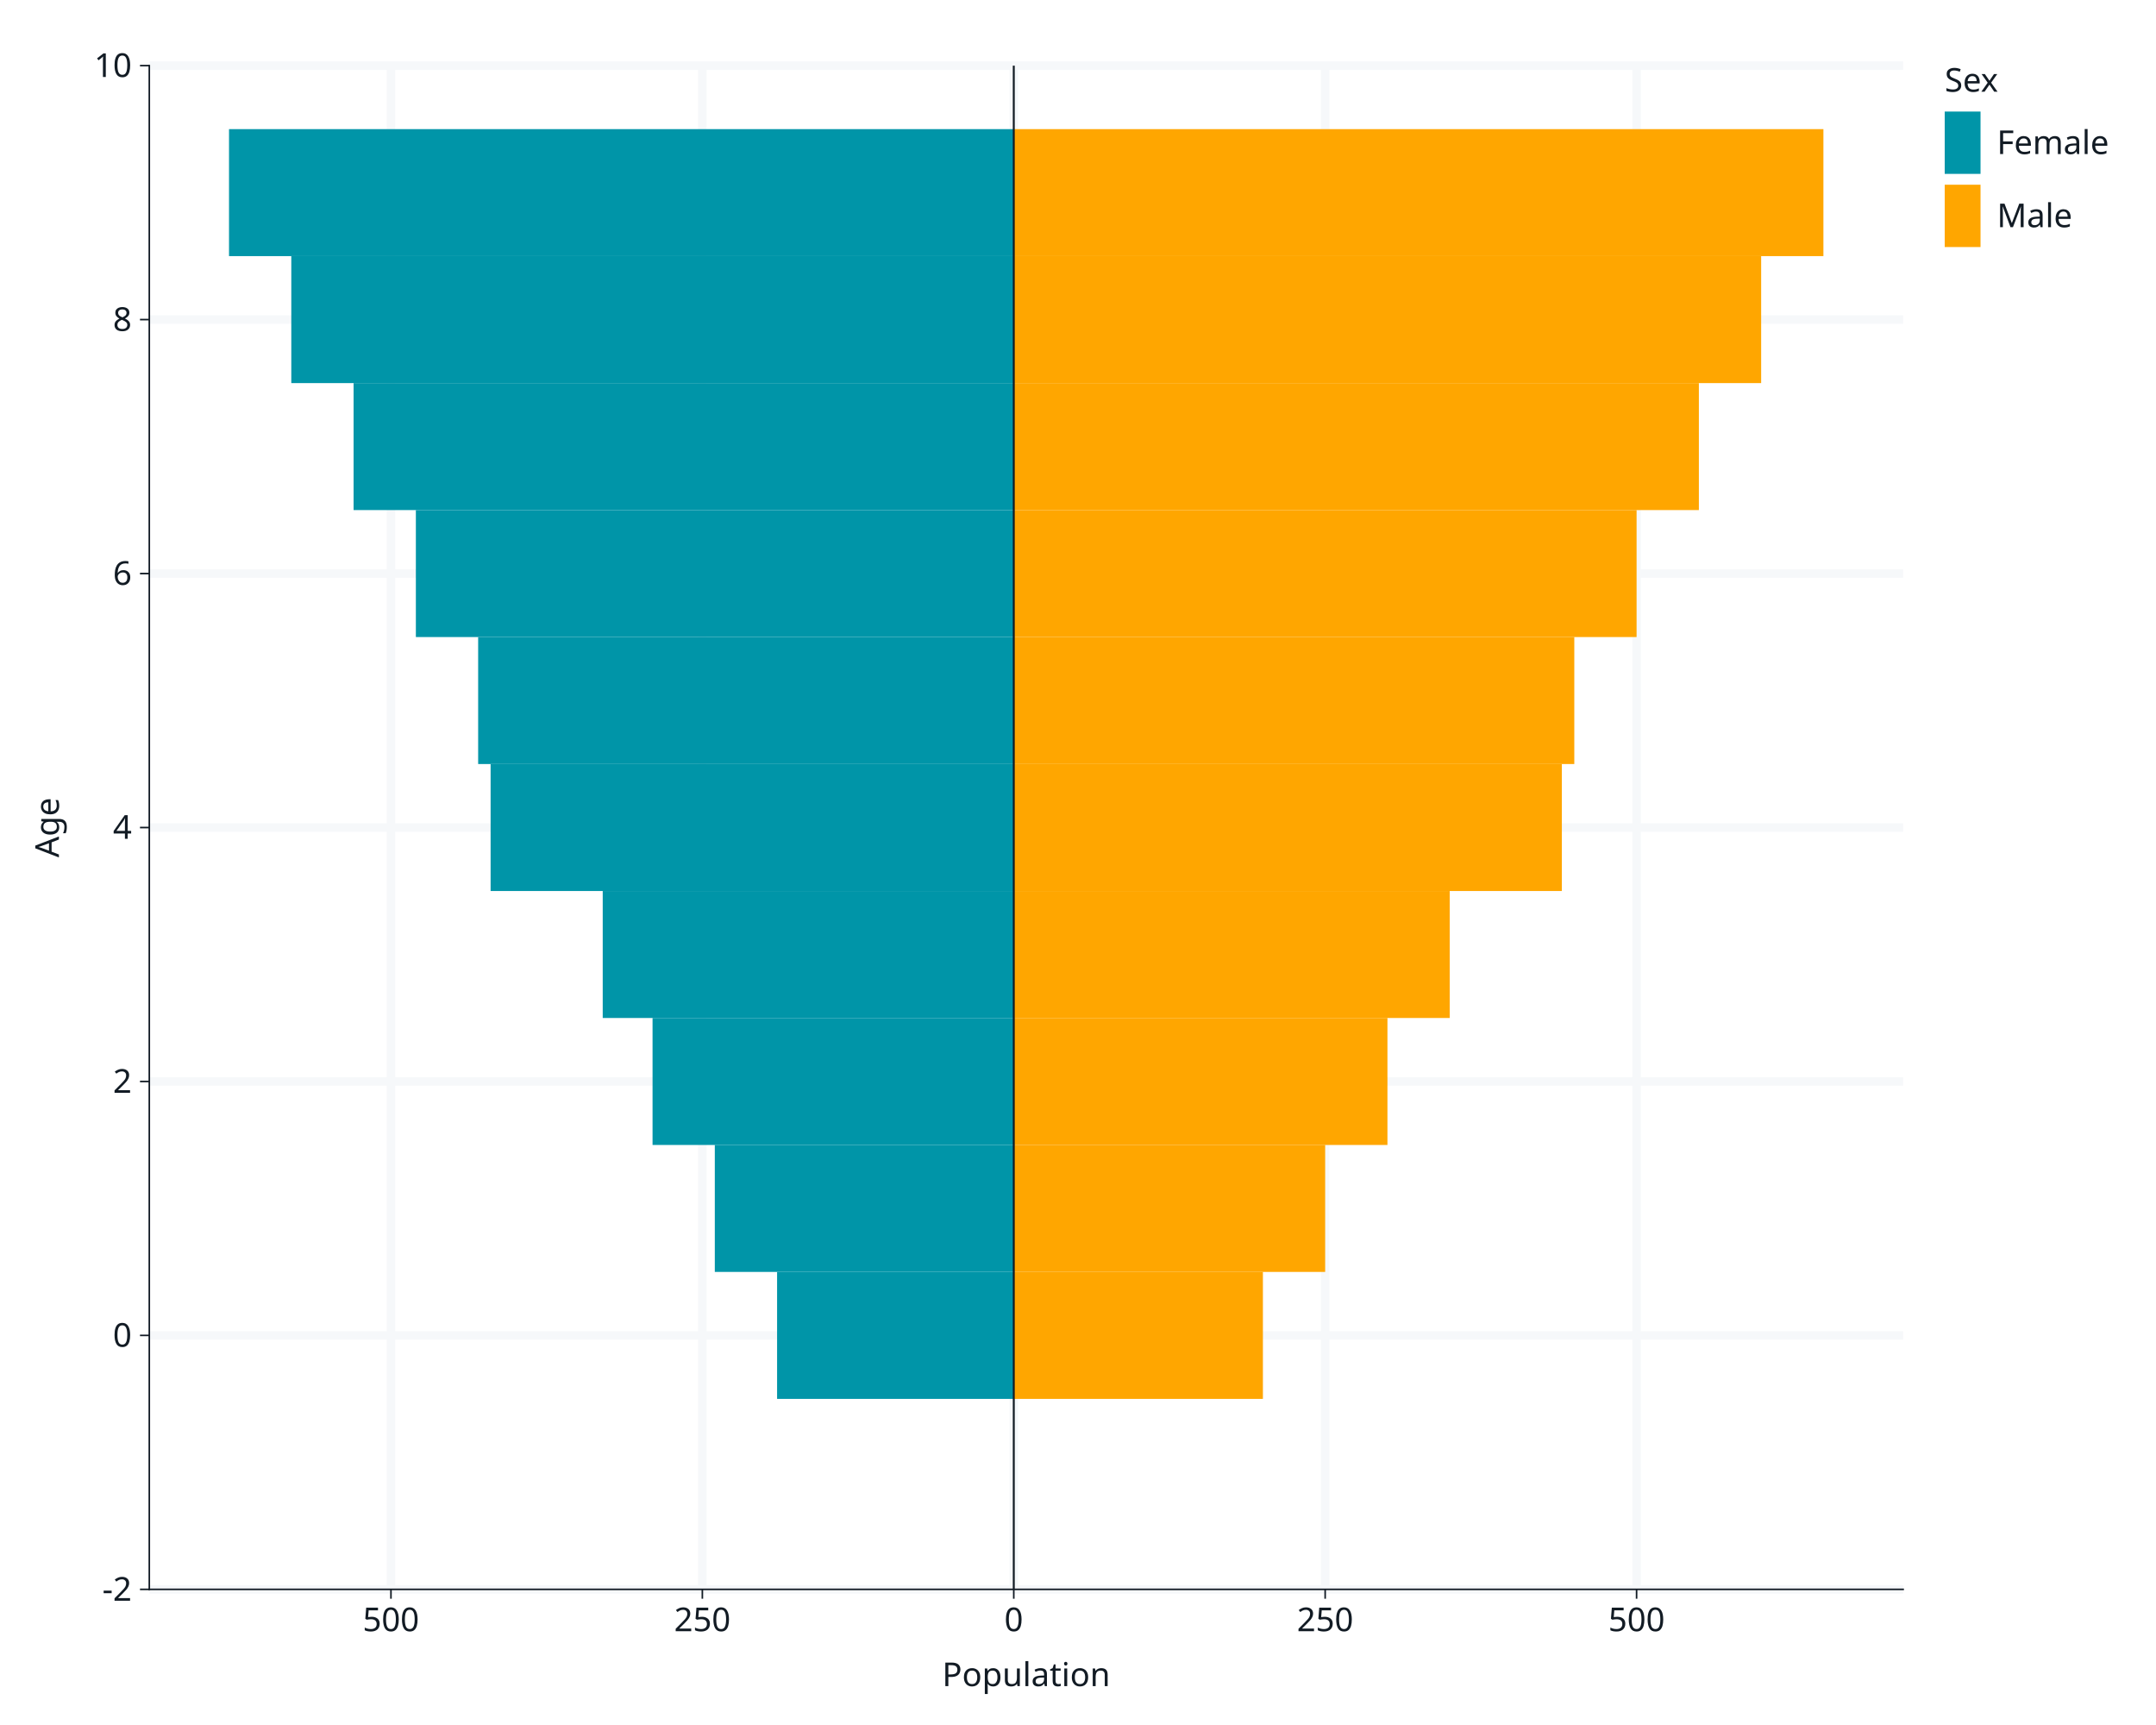
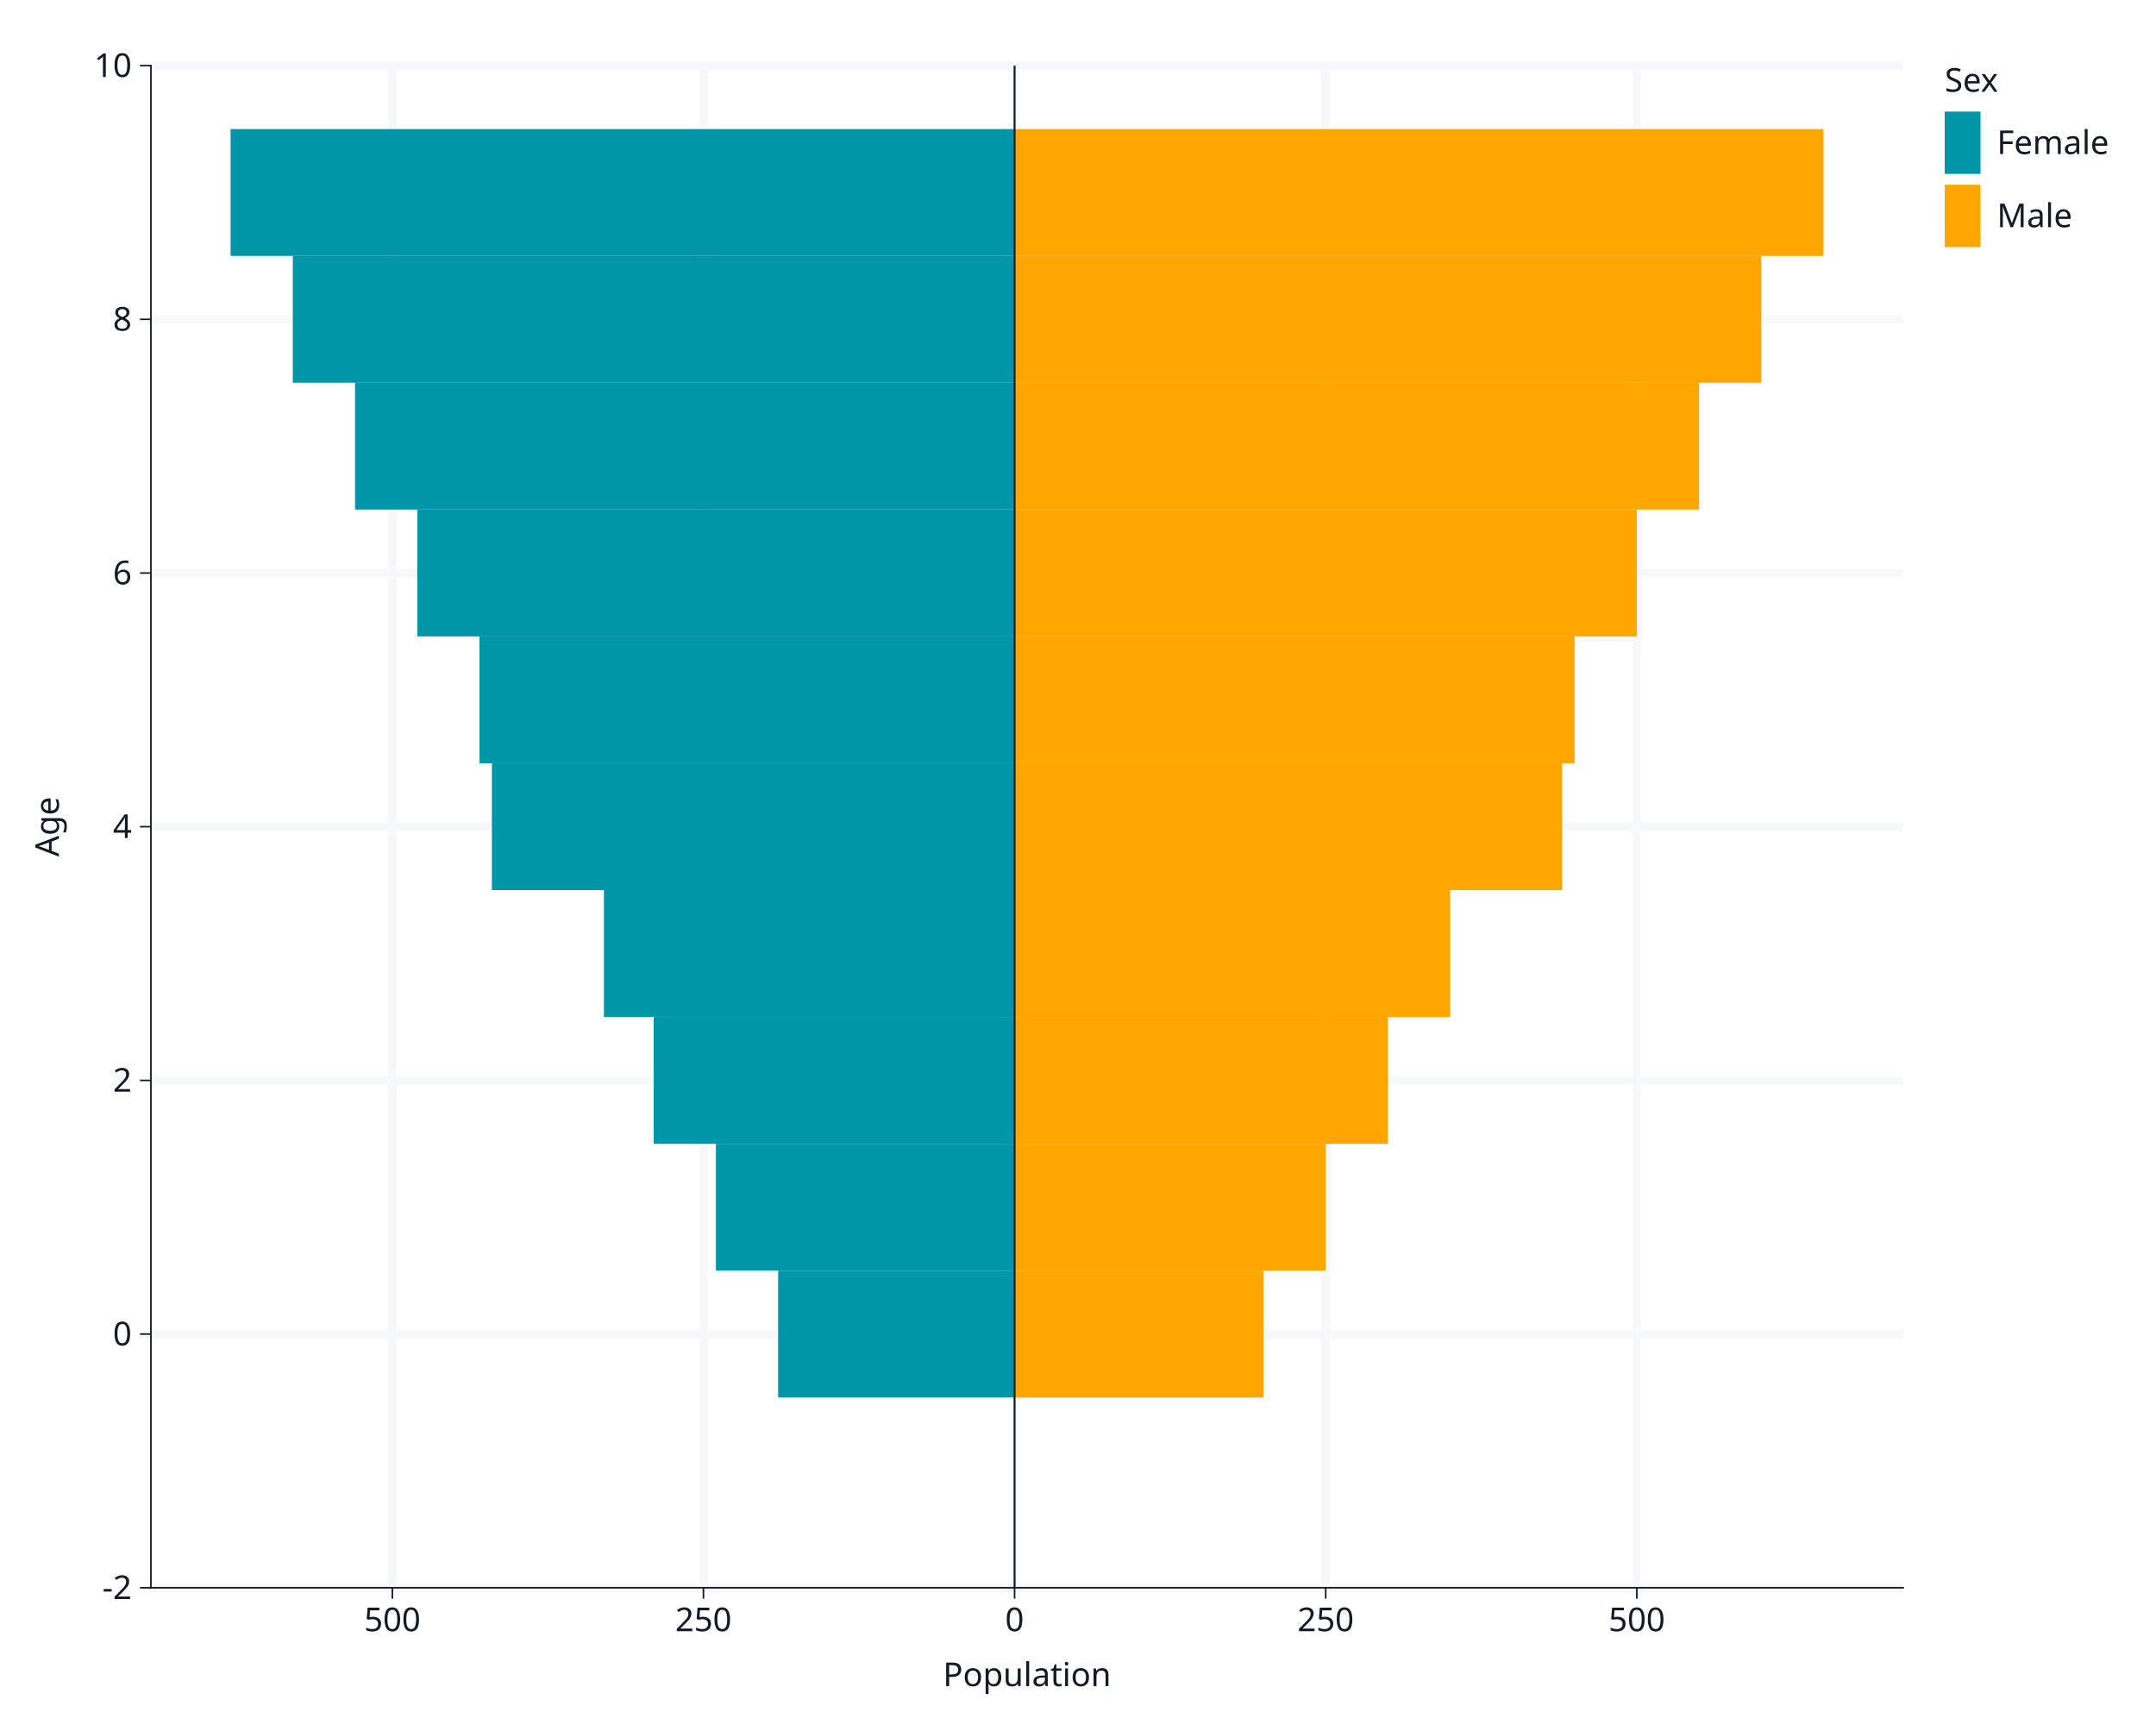
<svg xmlns="http://www.w3.org/2000/svg" class="svglite" data-engine-version="2.0" width="720.00pt" height="576.00pt" viewBox="0 0 720.00 576.00">
  <defs>
    <style type="text/css">
    .svglite line, .svglite polyline, .svglite polygon, .svglite path, .svglite rect, .svglite circle {
      fill: none;
      stroke: #000000;
      stroke-linecap: round;
      stroke-linejoin: round;
      stroke-miterlimit: 10.00;
    }
  </style>
  </defs>
  <rect width="100%" height="100%" style="stroke: none; fill: #FFFFFF;" />
  <defs>
    <clipPath id="cpMC4wMHw3MjAuMDB8MC4wMHw1NzYuMDA=">
      <rect x="0.00" y="0.00" width="720.00" height="576.00" />
    </clipPath>
  </defs>
  <g clip-path="url(#cpMC4wMHw3MjAuMDB8MC4wMHw1NzYuMDA=)">
-     <rect x="0.00" y="0.00" width="720.00" height="576.00" style="stroke-width: 1.07; stroke: #FFFFFF; fill: #FFFFFF;" />
-     <rect x="49.86" y="21.92" width="585.69" height="508.80" style="stroke-width: 1.07; stroke: #FFFFFF; fill: #FFFFFF;" />
-     <polyline points="49.86,530.71 635.56,530.71 " style="stroke-width: 2.84; stroke: #F6F8FA; stroke-linecap: butt;" />
-     <polyline points="49.86,445.91 635.56,445.91 " style="stroke-width: 2.84; stroke: #F6F8FA; stroke-linecap: butt;" />
-     <polyline points="49.86,361.11 635.56,361.11 " style="stroke-width: 2.84; stroke: #F6F8FA; stroke-linecap: butt;" />
-     <polyline points="49.86,276.32 635.56,276.32 " style="stroke-width: 2.84; stroke: #F6F8FA; stroke-linecap: butt;" />
-     <polyline points="49.86,191.52 635.56,191.52 " style="stroke-width: 2.84; stroke: #F6F8FA; stroke-linecap: butt;" />
-     <polyline points="49.86,106.72 635.56,106.72 " style="stroke-width: 2.84; stroke: #F6F8FA; stroke-linecap: butt;" />
-     <polyline points="49.86,21.92 635.56,21.92 " style="stroke-width: 2.84; stroke: #F6F8FA; stroke-linecap: butt;" />
-     <polyline points="130.56,530.71 130.56,21.92 " style="stroke-width: 2.84; stroke: #F6F8FA; stroke-linecap: butt;" />
-     <polyline points="234.55,530.71 234.55,21.92 " style="stroke-width: 2.84; stroke: #F6F8FA; stroke-linecap: butt;" />
-     <polyline points="338.55,530.71 338.55,21.92 " style="stroke-width: 2.84; stroke: #F6F8FA; stroke-linecap: butt;" />
-     <polyline points="442.54,530.71 442.54,21.92 " style="stroke-width: 2.84; stroke: #F6F8FA; stroke-linecap: butt;" />
-     <polyline points="546.54,530.71 546.54,21.92 " style="stroke-width: 2.84; stroke: #F6F8FA; stroke-linecap: butt;" />
-     <rect x="338.55" y="424.71" width="83.20" height="42.40" style="stroke-width: 0.00; stroke: #FFA600; stroke-linecap: butt; stroke-linejoin: miter; fill: #FFA600;" />
-     <rect x="338.55" y="382.31" width="103.99" height="42.40" style="stroke-width: 0.00; stroke: #FFA600; stroke-linecap: butt; stroke-linejoin: miter; fill: #FFA600;" />
-     <rect x="338.55" y="339.92" width="124.79" height="42.40" style="stroke-width: 0.00; stroke: #FFA600; stroke-linecap: butt; stroke-linejoin: miter; fill: #FFA600;" />
-     <rect x="338.55" y="297.52" width="145.59" height="42.40" style="stroke-width: 0.00; stroke: #FFA600; stroke-linecap: butt; stroke-linejoin: miter; fill: #FFA600;" />
-     <rect x="338.55" y="255.12" width="183.03" height="42.40" style="stroke-width: 0.00; stroke: #FFA600; stroke-linecap: butt; stroke-linejoin: miter; fill: #FFA600;" />
-     <rect x="338.55" y="212.72" width="187.19" height="42.40" style="stroke-width: 0.00; stroke: #FFA600; stroke-linecap: butt; stroke-linejoin: miter; fill: #FFA600;" />
-     <rect x="338.55" y="170.32" width="207.99" height="42.40" style="stroke-width: 0.00; stroke: #FFA600; stroke-linecap: butt; stroke-linejoin: miter; fill: #FFA600;" />
-     <rect x="338.55" y="127.92" width="228.79" height="42.40" style="stroke-width: 0.00; stroke: #FFA600; stroke-linecap: butt; stroke-linejoin: miter; fill: #FFA600;" />
-     <rect x="338.55" y="85.52" width="249.59" height="42.40" style="stroke-width: 0.00; stroke: #FFA600; stroke-linecap: butt; stroke-linejoin: miter; fill: #FFA600;" />
-     <rect x="338.55" y="43.12" width="270.38" height="42.40" style="stroke-width: 0.00; stroke: #FFA600; stroke-linecap: butt; stroke-linejoin: miter; fill: #FFA600;" />
-     <rect x="259.51" y="424.71" width="79.04" height="42.40" style="stroke-width: 0.00; stroke: #0095A8; stroke-linecap: butt; stroke-linejoin: miter; fill: #0095A8;" />
-     <rect x="238.71" y="382.31" width="99.83" height="42.40" style="stroke-width: 0.00; stroke: #0095A8; stroke-linecap: butt; stroke-linejoin: miter; fill: #0095A8;" />
-     <rect x="217.92" y="339.92" width="120.63" height="42.40" style="stroke-width: 0.00; stroke: #0095A8; stroke-linecap: butt; stroke-linejoin: miter; fill: #0095A8;" />
-     <rect x="201.28" y="297.52" width="137.27" height="42.40" style="stroke-width: 0.00; stroke: #0095A8; stroke-linecap: butt; stroke-linejoin: miter; fill: #0095A8;" />
-     <rect x="163.84" y="255.12" width="174.71" height="42.40" style="stroke-width: 0.00; stroke: #0095A8; stroke-linecap: butt; stroke-linejoin: miter; fill: #0095A8;" />
-     <rect x="159.68" y="212.72" width="178.87" height="42.40" style="stroke-width: 0.00; stroke: #0095A8; stroke-linecap: butt; stroke-linejoin: miter; fill: #0095A8;" />
-     <rect x="138.88" y="170.32" width="199.67" height="42.40" style="stroke-width: 0.00; stroke: #0095A8; stroke-linecap: butt; stroke-linejoin: miter; fill: #0095A8;" />
-     <rect x="118.08" y="127.92" width="220.47" height="42.40" style="stroke-width: 0.00; stroke: #0095A8; stroke-linecap: butt; stroke-linejoin: miter; fill: #0095A8;" />
-     <rect x="97.28" y="85.52" width="241.27" height="42.40" style="stroke-width: 0.00; stroke: #0095A8; stroke-linecap: butt; stroke-linejoin: miter; fill: #0095A8;" />
-     <rect x="76.48" y="43.12" width="262.07" height="42.40" style="stroke-width: 0.00; stroke: #0095A8; stroke-linecap: butt; stroke-linejoin: miter; fill: #0095A8;" />
-     <line x1="338.55" y1="530.71" x2="338.55" y2="21.92" style="stroke-width: 0.65; stroke: #121B24; stroke-linecap: butt;" />
-     <polyline points="49.86,530.71 49.86,21.92 " style="stroke-width: 0.53; stroke: #121B24; stroke-linecap: square;" />
-     <text x="44.01" y="534.50" text-anchor="end" style="font-size: 11.00px; fill: #121B24; font-family: sans;" textLength="9.78px" lengthAdjust="spacingAndGlyphs">-2</text>
-     <text x="44.01" y="449.70" text-anchor="end" style="font-size: 11.00px; fill: #121B24; font-family: sans;" textLength="6.12px" lengthAdjust="spacingAndGlyphs">0</text>
-     <text x="44.01" y="364.90" text-anchor="end" style="font-size: 11.00px; fill: #121B24; font-family: sans;" textLength="6.12px" lengthAdjust="spacingAndGlyphs">2</text>
-     <text x="44.01" y="280.10" text-anchor="end" style="font-size: 11.00px; fill: #121B24; font-family: sans;" textLength="6.12px" lengthAdjust="spacingAndGlyphs">4</text>
-     <text x="44.01" y="195.30" text-anchor="end" style="font-size: 11.00px; fill: #121B24; font-family: sans;" textLength="6.12px" lengthAdjust="spacingAndGlyphs">6</text>
-     <text x="44.01" y="110.50" text-anchor="end" style="font-size: 11.00px; fill: #121B24; font-family: sans;" textLength="6.12px" lengthAdjust="spacingAndGlyphs">8</text>
+     <rect x="0" y="0.00" width="720.00" height="576.00" style="stroke-width: 1.07; stroke: #FFFFFF; fill: #FFFFFF;" />
+     <rect x="50.40" y="21.92" width="585.16" height="508.26" style="stroke-width: 1.07; stroke: #FFFFFF; fill: #FFFFFF;" />
+     <polyline points="50.40,530.17 635.56,530.17 " style="stroke-width: 2.84; stroke: #F6F8FA; stroke-linecap: butt;" />
+     <polyline points="50.40,445.46 635.56,445.46 " style="stroke-width: 2.84; stroke: #F6F8FA; stroke-linecap: butt;" />
+     <polyline points="50.40,360.76 635.56,360.76 " style="stroke-width: 2.84; stroke: #F6F8FA; stroke-linecap: butt;" />
+     <polyline points="50.40,276.05 635.56,276.05 " style="stroke-width: 2.84; stroke: #F6F8FA; stroke-linecap: butt;" />
+     <polyline points="50.40,191.34 635.56,191.34 " style="stroke-width: 2.84; stroke: #F6F8FA; stroke-linecap: butt;" />
+     <polyline points="50.40,106.63 635.56,106.63 " style="stroke-width: 2.84; stroke: #F6F8FA; stroke-linecap: butt;" />
+     <polyline points="50.40,21.92 635.56,21.92 " style="stroke-width: 2.84; stroke: #F6F8FA; stroke-linecap: butt;" />
+     <polyline points="131.03,530.17 131.03,21.92 " style="stroke-width: 2.84; stroke: #F6F8FA; stroke-linecap: butt;" />
+     <polyline points="234.92,530.17 234.92,21.92 " style="stroke-width: 2.84; stroke: #F6F8FA; stroke-linecap: butt;" />
+     <polyline points="338.82,530.17 338.82,21.92 " style="stroke-width: 2.84; stroke: #F6F8FA; stroke-linecap: butt;" />
+     <polyline points="442.72,530.17 442.72,21.92 " style="stroke-width: 2.84; stroke: #F6F8FA; stroke-linecap: butt;" />
+     <polyline points="546.62,530.17 546.62,21.92 " style="stroke-width: 2.84; stroke: #F6F8FA; stroke-linecap: butt;" />
+     <rect x="338.82" y="424.29" width="83.12" height="42.35" style="stroke-width: 0.00; stroke: #FFA600; stroke-linecap: butt; stroke-linejoin: miter; fill: #FFA600;" />
+     <rect x="338.82" y="381.93" width="103.90" height="42.35" style="stroke-width: 0.00; stroke: #FFA600; stroke-linecap: butt; stroke-linejoin: miter; fill: #FFA600;" />
+     <rect x="338.82" y="339.58" width="124.68" height="42.35" style="stroke-width: 0.00; stroke: #FFA600; stroke-linecap: butt; stroke-linejoin: miter; fill: #FFA600;" />
+     <rect x="338.82" y="297.22" width="145.46" height="42.35" style="stroke-width: 0.00; stroke: #FFA600; stroke-linecap: butt; stroke-linejoin: miter; fill: #FFA600;" />
+     <rect x="338.82" y="254.87" width="182.86" height="42.35" style="stroke-width: 0.00; stroke: #FFA600; stroke-linecap: butt; stroke-linejoin: miter; fill: #FFA600;" />
+     <rect x="338.82" y="212.51" width="187.02" height="42.35" style="stroke-width: 0.00; stroke: #FFA600; stroke-linecap: butt; stroke-linejoin: miter; fill: #FFA600;" />
+     <rect x="338.82" y="170.16" width="207.80" height="42.35" style="stroke-width: 0.00; stroke: #FFA600; stroke-linecap: butt; stroke-linejoin: miter; fill: #FFA600;" />
+     <rect x="338.82" y="127.80" width="228.58" height="42.35" style="stroke-width: 0.00; stroke: #FFA600; stroke-linecap: butt; stroke-linejoin: miter; fill: #FFA600;" />
+     <rect x="338.82" y="85.45" width="249.36" height="42.35" style="stroke-width: 0.00; stroke: #FFA600; stroke-linecap: butt; stroke-linejoin: miter; fill: #FFA600;" />
+     <rect x="338.82" y="43.10" width="270.14" height="42.35" style="stroke-width: 0.00; stroke: #FFA600; stroke-linecap: butt; stroke-linejoin: miter; fill: #FFA600;" />
+     <rect x="259.86" y="424.29" width="78.96" height="42.35" style="stroke-width: 0.00; stroke: #0095A8; stroke-linecap: butt; stroke-linejoin: miter; fill: #0095A8;" />
+     <rect x="239.08" y="381.93" width="99.74" height="42.35" style="stroke-width: 0.00; stroke: #0095A8; stroke-linecap: butt; stroke-linejoin: miter; fill: #0095A8;" />
+     <rect x="218.30" y="339.58" width="120.52" height="42.35" style="stroke-width: 0.00; stroke: #0095A8; stroke-linecap: butt; stroke-linejoin: miter; fill: #0095A8;" />
+     <rect x="201.68" y="297.22" width="137.15" height="42.35" style="stroke-width: 0.00; stroke: #0095A8; stroke-linecap: butt; stroke-linejoin: miter; fill: #0095A8;" />
+     <rect x="164.27" y="254.87" width="174.55" height="42.35" style="stroke-width: 0.00; stroke: #0095A8; stroke-linecap: butt; stroke-linejoin: miter; fill: #0095A8;" />
+     <rect x="160.12" y="212.51" width="178.71" height="42.35" style="stroke-width: 0.00; stroke: #0095A8; stroke-linecap: butt; stroke-linejoin: miter; fill: #0095A8;" />
+     <rect x="139.34" y="170.16" width="199.48" height="42.35" style="stroke-width: 0.00; stroke: #0095A8; stroke-linecap: butt; stroke-linejoin: miter; fill: #0095A8;" />
+     <rect x="118.56" y="127.80" width="220.26" height="42.35" style="stroke-width: 0.00; stroke: #0095A8; stroke-linecap: butt; stroke-linejoin: miter; fill: #0095A8;" />
+     <rect x="97.78" y="85.45" width="241.04" height="42.35" style="stroke-width: 0.00; stroke: #0095A8; stroke-linecap: butt; stroke-linejoin: miter; fill: #0095A8;" />
+     <rect x="77.00" y="43.10" width="261.82" height="42.35" style="stroke-width: 0.00; stroke: #0095A8; stroke-linecap: butt; stroke-linejoin: miter; fill: #0095A8;" />
+     <line x1="338.82" y1="530.17" x2="338.82" y2="21.92" style="stroke-width: 0.65; stroke: #121B24; stroke-linecap: butt;" />
+     <polyline points="50.40,530.17 50.40,21.92 " style="stroke-width: 0.53; stroke: #121B24; stroke-linecap: square;" />
+     <text x="44.01" y="533.96" text-anchor="end" style="font-size: 11.00px; fill: #121B24; font-family: sans;" textLength="9.78px" lengthAdjust="spacingAndGlyphs">-2</text>
+     <text x="44.01" y="449.25" text-anchor="end" style="font-size: 11.00px; fill: #121B24; font-family: sans;" textLength="6.12px" lengthAdjust="spacingAndGlyphs">0</text>
+     <text x="44.01" y="364.54" text-anchor="end" style="font-size: 11.00px; fill: #121B24; font-family: sans;" textLength="6.12px" lengthAdjust="spacingAndGlyphs">2</text>
+     <text x="44.01" y="279.83" text-anchor="end" style="font-size: 11.00px; fill: #121B24; font-family: sans;" textLength="6.12px" lengthAdjust="spacingAndGlyphs">4</text>
+     <text x="44.01" y="195.12" text-anchor="end" style="font-size: 11.00px; fill: #121B24; font-family: sans;" textLength="6.12px" lengthAdjust="spacingAndGlyphs">6</text>
+     <text x="44.01" y="110.41" text-anchor="end" style="font-size: 11.00px; fill: #121B24; font-family: sans;" textLength="6.12px" lengthAdjust="spacingAndGlyphs">8</text>
    <text x="44.01" y="25.70" text-anchor="end" style="font-size: 11.00px; fill: #121B24; font-family: sans;" textLength="12.24px" lengthAdjust="spacingAndGlyphs">10</text>
-     <polyline points="46.75,530.71 49.86,530.71 " style="stroke-width: 0.53; stroke: #121B24; stroke-linecap: butt;" />
-     <polyline points="46.75,445.91 49.86,445.91 " style="stroke-width: 0.53; stroke: #121B24; stroke-linecap: butt;" />
-     <polyline points="46.75,361.11 49.86,361.11 " style="stroke-width: 0.53; stroke: #121B24; stroke-linecap: butt;" />
-     <polyline points="46.75,276.32 49.86,276.32 " style="stroke-width: 0.53; stroke: #121B24; stroke-linecap: butt;" />
-     <polyline points="46.75,191.52 49.86,191.52 " style="stroke-width: 0.53; stroke: #121B24; stroke-linecap: butt;" />
-     <polyline points="46.75,106.72 49.86,106.72 " style="stroke-width: 0.53; stroke: #121B24; stroke-linecap: butt;" />
-     <polyline points="46.75,21.92 49.86,21.92 " style="stroke-width: 0.53; stroke: #121B24; stroke-linecap: butt;" />
-     <polyline points="49.86,530.71 635.56,530.71 " style="stroke-width: 0.53; stroke: #121B24; stroke-linecap: square;" />
-     <polyline points="130.56,533.83 130.56,530.71 " style="stroke-width: 0.53; stroke: #121B24; stroke-linecap: butt;" />
-     <polyline points="234.55,533.83 234.55,530.71 " style="stroke-width: 0.53; stroke: #121B24; stroke-linecap: butt;" />
-     <polyline points="338.55,533.83 338.55,530.71 " style="stroke-width: 0.53; stroke: #121B24; stroke-linecap: butt;" />
-     <polyline points="442.54,533.83 442.54,530.71 " style="stroke-width: 0.53; stroke: #121B24; stroke-linecap: butt;" />
-     <polyline points="546.54,533.83 546.54,530.71 " style="stroke-width: 0.53; stroke: #121B24; stroke-linecap: butt;" />
-     <text x="130.56" y="544.68" text-anchor="middle" style="font-size: 11.00px; fill: #121B24; font-family: sans;" textLength="18.35px" lengthAdjust="spacingAndGlyphs">500</text>
-     <text x="234.55" y="544.68" text-anchor="middle" style="font-size: 11.00px; fill: #121B24; font-family: sans;" textLength="18.35px" lengthAdjust="spacingAndGlyphs">250</text>
-     <text x="338.55" y="544.68" text-anchor="middle" style="font-size: 11.00px; fill: #121B24; font-family: sans;" textLength="6.12px" lengthAdjust="spacingAndGlyphs">0</text>
-     <text x="442.54" y="544.68" text-anchor="middle" style="font-size: 11.00px; fill: #121B24; font-family: sans;" textLength="18.35px" lengthAdjust="spacingAndGlyphs">250</text>
-     <text x="546.54" y="544.68" text-anchor="middle" style="font-size: 11.00px; fill: #121B24; font-family: sans;" textLength="18.35px" lengthAdjust="spacingAndGlyphs">500</text>
-     <text x="342.71" y="563.02" text-anchor="middle" style="font-size: 11.00px; fill: #121B24; font-family: sans;" textLength="51.99px" lengthAdjust="spacingAndGlyphs">Population</text>
-     <text transform="translate(19.67,276.32) rotate(-90)" text-anchor="middle" style="font-size: 11.00px; fill: #121B24; font-family: sans;" textLength="19.58px" lengthAdjust="spacingAndGlyphs">Age</text>
+     <polyline points="46.75,530.17 50.40,530.17 " style="stroke-width: 0.53; stroke: #121B24; stroke-linecap: butt;" />
+     <polyline points="46.75,445.46 50.40,445.46 " style="stroke-width: 0.53; stroke: #121B24; stroke-linecap: butt;" />
+     <polyline points="46.75,360.76 50.40,360.76 " style="stroke-width: 0.53; stroke: #121B24; stroke-linecap: butt;" />
+     <polyline points="46.75,276.05 50.40,276.05 " style="stroke-width: 0.53; stroke: #121B24; stroke-linecap: butt;" />
+     <polyline points="46.75,191.34 50.40,191.34 " style="stroke-width: 0.53; stroke: #121B24; stroke-linecap: butt;" />
+     <polyline points="46.75,106.63 50.40,106.63 " style="stroke-width: 0.53; stroke: #121B24; stroke-linecap: butt;" />
+     <polyline points="46.75,21.92 50.40,21.92 " style="stroke-width: 0.53; stroke: #121B24; stroke-linecap: butt;" />
+     <polyline points="50.40,530.17 635.56,530.17 " style="stroke-width: 0.53; stroke: #121B24; stroke-linecap: square;" />
+     <polyline points="131.03,533.83 131.03,530.17 " style="stroke-width: 0.53; stroke: #121B24; stroke-linecap: butt;" />
+     <polyline points="234.92,533.83 234.92,530.17 " style="stroke-width: 0.53; stroke: #121B24; stroke-linecap: butt;" />
+     <polyline points="338.82,533.83 338.82,530.17 " style="stroke-width: 0.53; stroke: #121B24; stroke-linecap: butt;" />
+     <polyline points="442.72,533.83 442.72,530.17 " style="stroke-width: 0.53; stroke: #121B24; stroke-linecap: butt;" />
+     <polyline points="546.62,533.83 546.62,530.17 " style="stroke-width: 0.53; stroke: #121B24; stroke-linecap: butt;" />
+     <text x="131.03" y="544.68" text-anchor="middle" style="font-size: 11.00px; fill: #121B24; font-family: sans;" textLength="18.35px" lengthAdjust="spacingAndGlyphs">500</text>
+     <text x="234.92" y="544.68" text-anchor="middle" style="font-size: 11.00px; fill: #121B24; font-family: sans;" textLength="18.35px" lengthAdjust="spacingAndGlyphs">250</text>
+     <text x="338.82" y="544.68" text-anchor="middle" style="font-size: 11.00px; fill: #121B24; font-family: sans;" textLength="6.12px" lengthAdjust="spacingAndGlyphs">0</text>
+     <text x="442.72" y="544.68" text-anchor="middle" style="font-size: 11.00px; fill: #121B24; font-family: sans;" textLength="18.35px" lengthAdjust="spacingAndGlyphs">250</text>
+     <text x="546.62" y="544.68" text-anchor="middle" style="font-size: 11.00px; fill: #121B24; font-family: sans;" textLength="18.35px" lengthAdjust="spacingAndGlyphs">500</text>
+     <text x="342.98" y="563.02" text-anchor="middle" style="font-size: 11.00px; fill: #121B24; font-family: sans;" textLength="51.99px" lengthAdjust="spacingAndGlyphs">Population</text>
+     <text transform="translate(19.67,276.05) rotate(-90)" text-anchor="middle" style="font-size: 11.00px; fill: #121B24; font-family: sans;" textLength="19.58px" lengthAdjust="spacingAndGlyphs">Age</text>
    <rect x="641.23" y="21.92" width="56.86" height="68.79" style="stroke-width: 1.07; stroke: #FFFFFF; fill: #FFFFFF;" />
    <text x="649.44" y="30.63" style="font-size: 11.00px; fill: #121B24; font-family: sans;" textLength="18.96px" lengthAdjust="spacingAndGlyphs">Sex</text>
    <rect x="649.44" y="37.25" width="11.96" height="20.81" style="stroke-width: 1.07; stroke: #FFFFFF; fill: #FFFFFF;" />
    <rect x="649.44" y="37.25" width="11.96" height="20.81" style="stroke-width: 0.00; stroke: #0095A8; stroke-linecap: butt; stroke-linejoin: miter; fill: #0095A8;" />
    <rect x="649.44" y="61.68" width="11.96" height="20.81" style="stroke-width: 1.07; stroke: #FFFFFF; fill: #FFFFFF;" />
    <rect x="649.44" y="61.68" width="11.96" height="20.81" style="stroke-width: 0.00; stroke: #FFA600; stroke-linecap: butt; stroke-linejoin: miter; fill: #FFA600;" />
    <text x="666.88" y="51.44" style="font-size: 11.00px; fill: #121B24; font-family: sans;" textLength="36.68px" lengthAdjust="spacingAndGlyphs">Female</text>
    <text x="666.88" y="75.87" style="font-size: 11.00px; fill: #121B24; font-family: sans;" textLength="23.85px" lengthAdjust="spacingAndGlyphs">Male</text>
  </g>
</svg>
